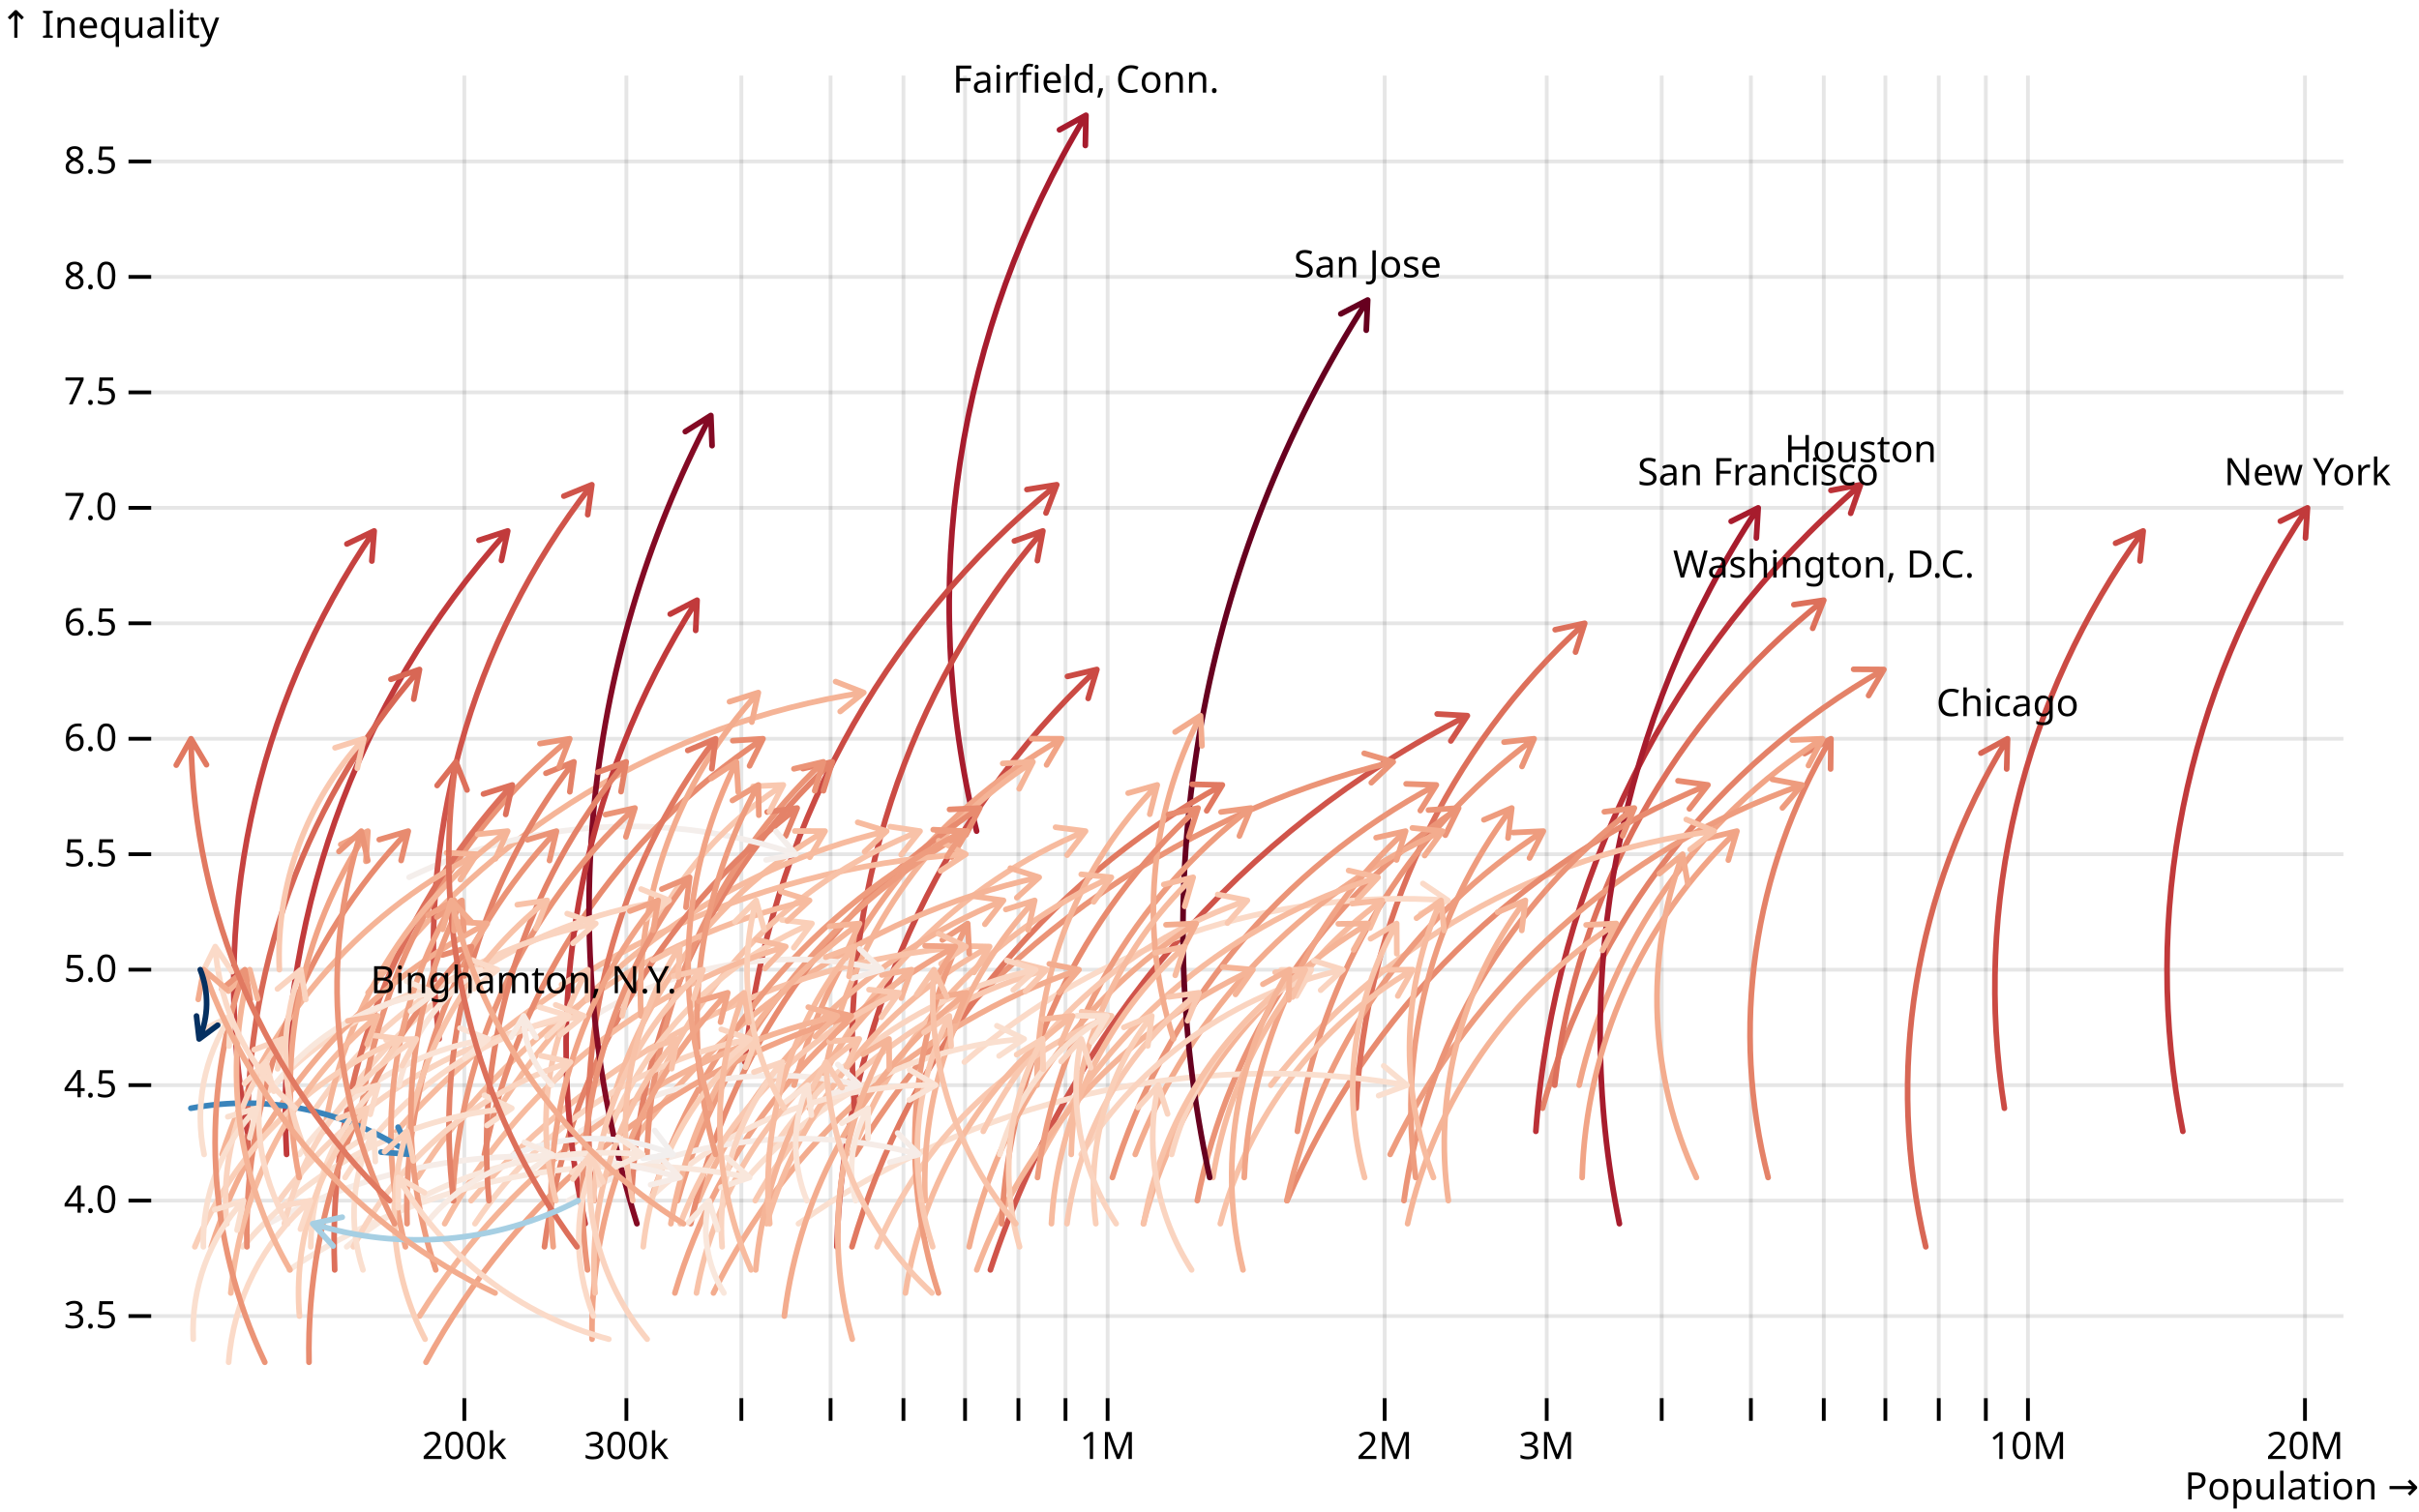
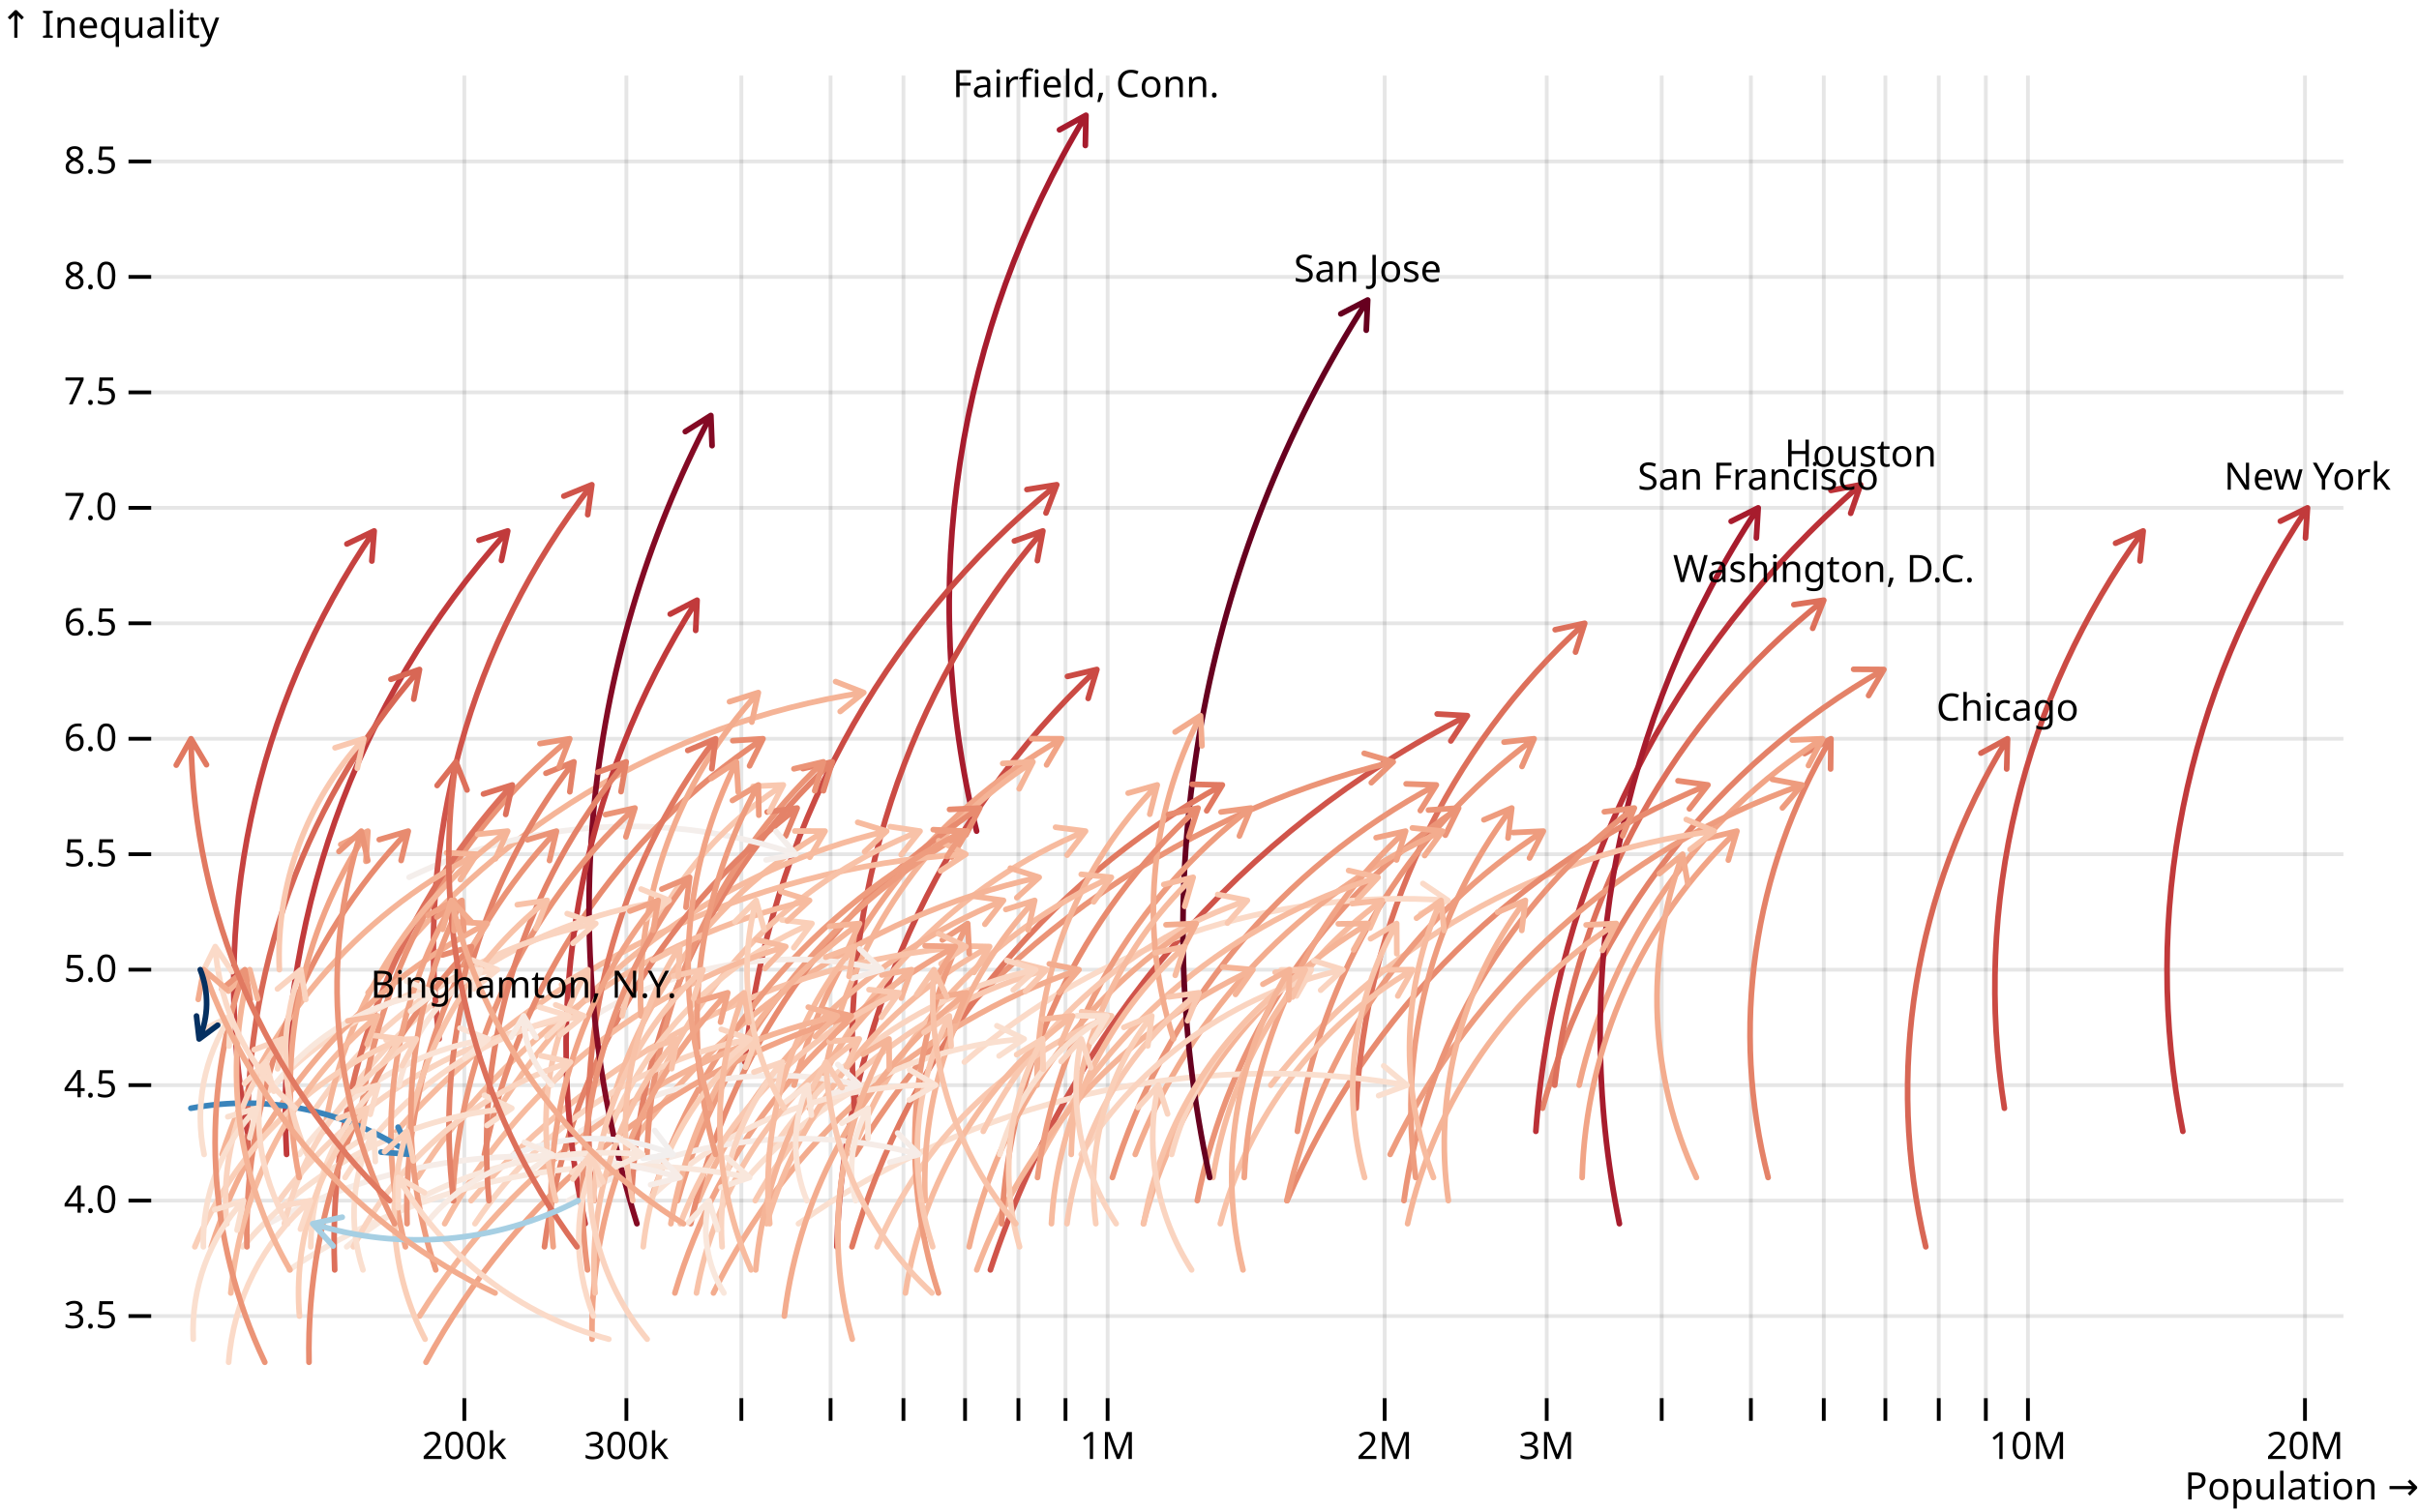
<svg xmlns="http://www.w3.org/2000/svg" class="plot" fill="currentColor" font-family="system-ui, sans-serif" font-size="10" text-anchor="middle" width="640" height="400" viewBox="0 0 640 400">
  <style>
    .plot {
      display: block;
      background: white;
      height: auto;
      height: intrinsic;
      max-width: 100%;
    }

    .plot text {
      white-space: pre;
    }
  </style>
  <g transform="translate(40,0)" fill="none" text-anchor="end" font-variant="tabular-nums">
    <g class="tick" opacity="1" transform="translate(0,348.2778)">
      <line stroke="currentColor" x2="-6" />
      <line stroke="currentColor" x2="580" stroke-opacity="0.1" />
      <text fill="currentColor" x="-9" dy="0.32em">3.5</text>
    </g>
    <g class="tick" opacity="1" transform="translate(0,317.7222)">
      <line stroke="currentColor" x2="-6" />
      <line stroke="currentColor" x2="580" stroke-opacity="0.1" />
      <text fill="currentColor" x="-9" dy="0.32em">4.0</text>
    </g>
    <g class="tick" opacity="1" transform="translate(0,287.1667)">
      <line stroke="currentColor" x2="-6" />
      <line stroke="currentColor" x2="580" stroke-opacity="0.1" />
      <text fill="currentColor" x="-9" dy="0.32em">4.5</text>
    </g>
    <g class="tick" opacity="1" transform="translate(0,256.6111)">
      <line stroke="currentColor" x2="-6" />
      <line stroke="currentColor" x2="580" stroke-opacity="0.1" />
      <text fill="currentColor" x="-9" dy="0.32em">5.0</text>
    </g>
    <g class="tick" opacity="1" transform="translate(0,226.0556)">
      <line stroke="currentColor" x2="-6" />
      <line stroke="currentColor" x2="580" stroke-opacity="0.1" />
      <text fill="currentColor" x="-9" dy="0.32em">5.5</text>
    </g>
    <g class="tick" opacity="1" transform="translate(0,195.5)">
      <line stroke="currentColor" x2="-6" />
      <line stroke="currentColor" x2="580" stroke-opacity="0.1" />
      <text fill="currentColor" x="-9" dy="0.32em">6.0</text>
    </g>
    <g class="tick" opacity="1" transform="translate(0,164.9444)">
      <line stroke="currentColor" x2="-6" />
      <line stroke="currentColor" x2="580" stroke-opacity="0.1" />
      <text fill="currentColor" x="-9" dy="0.32em">6.5</text>
    </g>
    <g class="tick" opacity="1" transform="translate(0,134.3889)">
      <line stroke="currentColor" x2="-6" />
      <line stroke="currentColor" x2="580" stroke-opacity="0.1" />
      <text fill="currentColor" x="-9" dy="0.32em">7.0</text>
    </g>
    <g class="tick" opacity="1" transform="translate(0,103.8333)">
      <line stroke="currentColor" x2="-6" />
      <line stroke="currentColor" x2="580" stroke-opacity="0.1" />
      <text fill="currentColor" x="-9" dy="0.32em">7.5</text>
    </g>
    <g class="tick" opacity="1" transform="translate(0,73.27778)">
      <line stroke="currentColor" x2="-6" />
      <line stroke="currentColor" x2="580" stroke-opacity="0.1" />
      <text fill="currentColor" x="-9" dy="0.32em">8.0</text>
    </g>
    <g class="tick" opacity="1" transform="translate(0,42.72222)">
      <line stroke="currentColor" x2="-6" />
      <line stroke="currentColor" x2="580" stroke-opacity="0.1" />
      <text fill="currentColor" x="-9" dy="0.32em">8.5</text>
    </g>
    <text fill="currentColor" transform="translate(-40,20)" dy="-1em" text-anchor="start">↑ Inequality</text>
  </g>
  <g transform="translate(0,370)" fill="none" text-anchor="middle" font-variant="tabular-nums">
    <g class="tick" opacity="1" transform="translate(122.851,0)">
      <line stroke="currentColor" y2="6" />
      <line stroke="currentColor" y2="-350" stroke-opacity="0.1" />
      <text fill="currentColor" y="9" dy="0.71em">200k</text>
    </g>
    <g class="tick" opacity="1" transform="translate(165.7278,0)">
      <line stroke="currentColor" y2="6" />
      <line stroke="currentColor" y2="-350" stroke-opacity="0.1" />
      <text fill="currentColor" y="9" dy="0.71em">300k</text>
    </g>
    <g class="tick" opacity="1" transform="translate(196.1494,0)">
      <line stroke="currentColor" y2="6" />
      <line stroke="currentColor" y2="-350" stroke-opacity="0.1" />
      <text fill="currentColor" y="9" dy="0.71em" />
    </g>
    <g class="tick" opacity="1" transform="translate(219.7463,0)">
      <line stroke="currentColor" y2="6" />
      <line stroke="currentColor" y2="-350" stroke-opacity="0.1" />
      <text fill="currentColor" y="9" dy="0.71em" />
    </g>
    <g class="tick" opacity="1" transform="translate(239.0263,0)">
      <line stroke="currentColor" y2="6" />
      <line stroke="currentColor" y2="-350" stroke-opacity="0.1" />
      <text fill="currentColor" y="9" dy="0.71em" />
    </g>
    <g class="tick" opacity="1" transform="translate(255.3273,0)">
      <line stroke="currentColor" y2="6" />
      <line stroke="currentColor" y2="-350" stroke-opacity="0.1" />
      <text fill="currentColor" y="9" dy="0.71em" />
    </g>
    <g class="tick" opacity="1" transform="translate(269.4479,0)">
      <line stroke="currentColor" y2="6" />
      <line stroke="currentColor" y2="-350" stroke-opacity="0.1" />
      <text fill="currentColor" y="9" dy="0.71em" />
    </g>
    <g class="tick" opacity="1" transform="translate(281.9031,0)">
      <line stroke="currentColor" y2="6" />
      <line stroke="currentColor" y2="-350" stroke-opacity="0.1" />
      <text fill="currentColor" y="9" dy="0.71em" />
    </g>
    <g class="tick" opacity="1" transform="translate(293.0447,0)">
      <line stroke="currentColor" y2="6" />
      <line stroke="currentColor" y2="-350" stroke-opacity="0.1" />
      <text fill="currentColor" y="9" dy="0.71em">1M</text>
    </g>
    <g class="tick" opacity="1" transform="translate(366.3432,0)">
      <line stroke="currentColor" y2="6" />
      <line stroke="currentColor" y2="-350" stroke-opacity="0.1" />
      <text fill="currentColor" y="9" dy="0.71em">2M</text>
    </g>
    <g class="tick" opacity="1" transform="translate(409.22,0)">
      <line stroke="currentColor" y2="6" />
      <line stroke="currentColor" y2="-350" stroke-opacity="0.1" />
      <text fill="currentColor" y="9" dy="0.71em">3M</text>
    </g>
    <g class="tick" opacity="1" transform="translate(439.6417,0)">
      <line stroke="currentColor" y2="6" />
      <line stroke="currentColor" y2="-350" stroke-opacity="0.1" />
      <text fill="currentColor" y="9" dy="0.71em" />
    </g>
    <g class="tick" opacity="1" transform="translate(463.2385,0)">
      <line stroke="currentColor" y2="6" />
      <line stroke="currentColor" y2="-350" stroke-opacity="0.1" />
      <text fill="currentColor" y="9" dy="0.71em" />
    </g>
    <g class="tick" opacity="1" transform="translate(482.5185,0)">
      <line stroke="currentColor" y2="6" />
      <line stroke="currentColor" y2="-350" stroke-opacity="0.1" />
      <text fill="currentColor" y="9" dy="0.71em" />
    </g>
    <g class="tick" opacity="1" transform="translate(498.8195,0)">
      <line stroke="currentColor" y2="6" />
      <line stroke="currentColor" y2="-350" stroke-opacity="0.1" />
      <text fill="currentColor" y="9" dy="0.71em" />
    </g>
    <g class="tick" opacity="1" transform="translate(512.9401,0)">
      <line stroke="currentColor" y2="6" />
      <line stroke="currentColor" y2="-350" stroke-opacity="0.1" />
      <text fill="currentColor" y="9" dy="0.71em" />
    </g>
    <g class="tick" opacity="1" transform="translate(525.3954,0)">
      <line stroke="currentColor" y2="6" />
      <line stroke="currentColor" y2="-350" stroke-opacity="0.1" />
      <text fill="currentColor" y="9" dy="0.71em" />
    </g>
    <g class="tick" opacity="1" transform="translate(536.5369,0)">
      <line stroke="currentColor" y2="6" />
      <line stroke="currentColor" y2="-350" stroke-opacity="0.1" />
      <text fill="currentColor" y="9" dy="0.71em">10M</text>
    </g>
    <g class="tick" opacity="1" transform="translate(609.8354,0)">
      <line stroke="currentColor" y2="6" />
      <line stroke="currentColor" y2="-350" stroke-opacity="0.1" />
      <text fill="currentColor" y="9" dy="0.71em">20M</text>
    </g>
    <text fill="currentColor" transform="translate(640,30)" dy="-0.32em" text-anchor="end">Population →</text>
  </g>
  <g fill="none" stroke-width="1.5" stroke-linecap="round" stroke-miterlimit="1" transform="translate(0.5,0.5)">
    <path d="M577.023,298.889A219.846,219.846 0,0,1 610,133.889M602.822,137.421L610,133.889L609.47,141.871" stroke="rgb(193, 58, 59)" />
    <path d="M529.808,292.778A205.298,205.298 0,0,1 566.528,140M559.219,143.252L566.528,140L565.69,147.956" stroke="rgb(203, 75, 68)" />
    <path d="M509.01,329.444A177.919,177.919 0,0,1 530.641,195M523.601,198.8L530.641,195L530.412,202.997" stroke="rgb(216, 103, 85)" />
    <path d="M407.604,292.778A192.198,192.198 0,0,1 497.921,176.667M489.922,176.614L497.921,176.667L493.876,183.568" stroke="rgb(228, 130, 104)" />
    <path d="M405.84,298.889A250.173,250.173 0,0,1 491.766,127.778M483.909,129.282L491.766,127.778L489.14,135.334" stroke="rgb(187, 49, 55)" />
    <path d="M467.296,311.111A153.252,153.252 0,0,1 483.91,195M476.937,198.922L483.91,195L483.82,202.999" stroke="rgb(228, 130, 104)" />
    <path d="M410.824,286.667A191.75,191.75 0,0,1 482.02,158.333M474.108,159.513L482.02,158.333L479.085,165.776" stroke="rgb(221, 112, 91)" />
    <path d="M417.308,286.667A146.343,146.343 0,0,1 481.67,195M473.677,195.339L481.67,195L477.967,202.091" stroke="rgb(241, 164, 134)" />
    <path d="M367.298,305A191.305,191.305 0,0,1 476.284,207.222M468.42,205.75L476.284,207.222L471.077,213.296" stroke="rgb(238, 156, 126)" />
    <path d="M427.953,323.333A252.127,252.127 0,0,1 464.669,133.889M457.512,137.462L464.669,133.889L464.185,141.874" stroke="rgb(167, 28, 45)" />
    <path d="M418.091,311.111A131.18,131.18 0,0,1 459.049,219.444M451.268,221.302L459.049,219.444L456.767,227.112" stroke="rgb(241, 164, 134)" />
    <path d="M335.724,286.667A176.634,176.634 0,0,1 453.016,219.444M445.635,216.359L453.016,219.444L446.654,224.294" stroke="rgb(248, 194, 168)" />
    <path d="M340.022,317.222A204.513,204.513 0,0,1 451.382,207.222M443.457,206.129L451.382,207.222L446.473,213.539" stroke="rgb(232, 139, 111)" />
    <path d="M448.335,311.111A111.886,111.886 0,0,1 444.676,225.556M438.543,230.692L444.676,225.556L446.058,233.435" stroke="rgb(243, 172, 142)" />
    <path d="M370.947,317.222A157.378,157.378 0,0,1 431.904,213.333M423.965,214.322L431.904,213.333L428.791,220.703" stroke="rgb(235, 148, 119)" />
    <path d="M371.91,323.333A126.414,126.414 0,0,1 427.134,243.889M419.143,244.265L427.134,243.889L423.465,250.998" stroke="rgb(245, 180, 151)" />
    <path d="M358.3,292.778A185.359,185.359 0,0,1 418.772,164.444M410.955,166.145L418.772,164.444L416.336,172.064" stroke="rgb(221, 112, 91)" />
    <path d="M339.955,317.222A155.521,155.521 0,0,1 407.836,219.444M399.845,219.825L407.836,219.444L404.17,226.555" stroke="rgb(238, 156, 126)" />
    <path d="M342.754,298.889A158.491,158.491 0,0,1 405.378,195M397.428,195.894L405.378,195L402.177,202.332" stroke="rgb(235, 148, 119)" />
    <path d="M382.69,317.222A107.163,107.163 0,0,1 403.077,237.778M395.719,240.917L403.077,237.778L402.117,245.72" stroke="rgb(245, 180, 151)" />
    <path d="M374.05,311.111A131.999,131.999 0,0,1 399.47,213.333M392.102,216.45L399.47,213.333L398.485,221.272" stroke="rgb(238, 156, 126)" />
    <path d="M261.529,335.556A252.802,252.802 0,0,1 387.727,188.889M379.74,188.441L387.727,188.889L383.346,195.582" stroke="rgb(208, 84, 74)" />
    <path d="M316.268,317.222A163.056,163.056 0,0,1 385.417,213.333M377.435,213.871L385.417,213.333L381.891,220.515" stroke="rgb(235, 148, 119)" />
    <path d="M254.646,280.556A176.258,176.258 0,0,1 382.586,237.778M375.955,233.303L382.586,237.778L375.395,241.283" stroke="rgb(251, 218, 200)" />
    <path d="M299.848,305A154.193,154.193 0,0,1 381.135,219.444M373.179,218.603L381.135,219.444L376.428,225.914" stroke="rgb(243, 172, 142)" />
    <path d="M378.753,311.111A95.85,95.85 0,0,1 380.747,237.778M374.27,242.474L380.747,237.778L381.575,245.735" stroke="rgb(247, 187, 159)" />
    <path d="M293.806,311.111A175.972,175.972 0,0,1 379.518,207.222M371.523,206.94L379.518,207.222L375.276,214.005" stroke="rgb(235, 148, 119)" />
    <path d="M322.359,323.333A110.176,110.176 0,0,1 373.27,256.111M365.27,256.162L373.27,256.111L369.314,263.064" stroke="rgb(248, 194, 168)" />
    <path d="M210.75,323.333A215.742,215.742 0,0,1 371.75,286.667M365.592,281.56L371.75,286.667L364.248,289.446" stroke="rgb(250, 223, 207)" />
    <path d="M328.691,311.111A132.125,132.125 0,0,1 371.39,219.444M363.581,221.179L371.39,219.444L368.988,227.075" stroke="rgb(241, 164, 134)" />
    <path d="M360.536,311.111A88.526,88.526 0,0,1 369.016,243.889M362.109,247.926L369.016,243.889L369.059,251.889" stroke="rgb(248, 194, 168)" />
    <path d="M225.747,305A230.261,230.261 0,0,1 368.104,201.111M360.428,198.855L368.104,201.111L362.312,206.63" stroke="rgb(235, 148, 119)" />
    <path d="M320.411,311.111A112.259,112.259 0,0,1 365.181,237.778M357.226,238.627L365.181,237.778L361.939,245.092" stroke="rgb(247, 187, 159)" />
    <path d="M275.085,305A150.692,150.692 0,0,1 364.104,231.667M356.309,229.865L364.104,231.667L358.646,237.516" stroke="rgb(247, 187, 159)" />
    <path d="M302.006,323.333A129.74,129.74 0,0,1 361.578,243.889M353.578,243.978L361.578,243.889L357.655,250.861" stroke="rgb(245, 180, 151)" />
    <path d="M319.554,311.111A308.289,308.289 0,0,1 361.353,78.889M354.244,82.558L361.353,78.889L360.976,86.88" stroke="rgb(103, 0, 31)" />
    <path d="M285.562,305A110.73,110.73 0,0,1 354.788,256.111M347.148,253.736L354.788,256.111L348.911,261.54" stroke="rgb(250, 212, 192)" />
    <path d="M309.481,305A80.087,80.087 0,0,1 346.455,256.111M338.456,256.167L346.455,256.111L342.504,263.067" stroke="rgb(250, 212, 192)" />
    <path d="M302.113,323.333A104.069,104.069 0,0,1 344.838,256.111M336.869,256.817L344.838,256.111L341.465,263.365" stroke="rgb(248, 194, 168)" />
    <path d="M328.367,335.556A105.031,105.031 0,0,1 340.643,256.111M333.627,259.955L340.643,256.111L340.464,264.109" stroke="rgb(245, 180, 151)" />
    <path d="M257.924,335.556A141.026,141.026 0,0,1 330.991,256.111M323.023,255.399L330.991,256.111L326.39,262.656" stroke="rgb(245, 180, 151)" />
    <path d="M273.994,311.111A147.538,147.538 0,0,1 330.479,213.333M322.547,214.376L330.479,213.333L327.415,220.724" stroke="rgb(238, 156, 126)" />
    <path d="M259.641,298.889A121.291,121.291 0,0,1 329.521,237.778M321.676,236.206L329.521,237.778L324.237,243.785" stroke="rgb(249, 200, 176)" />
    <path d="M224.908,329.444A204.683,204.683 0,0,1 322.904,207.222M314.906,207.052L322.904,207.222L318.757,214.064" stroke="rgb(225, 121, 97)" />
    <path d="M309.976,274.444A112.174,112.174 0,0,1 317.128,188.889M310.397,193.213L317.128,188.889L317.508,196.88" stroke="rgb(243, 172, 142)" />
    <path d="M281.802,323.333A91.954,91.954 0,0,1 316.709,262.222M308.783,263.303L316.709,262.222L313.682,269.627" stroke="rgb(249, 200, 176)" />
    <path d="M264.507,323.333A158.95,158.95 0,0,1 316.469,213.333M308.65,215.026L316.469,213.333L314.025,220.951" stroke="rgb(232, 139, 111)" />
    <path d="M255.909,329.444A136.589,136.589 0,0,1 315.985,243.889M307.992,244.227L315.985,243.889L312.281,250.98" stroke="rgb(243, 172, 142)" />
    <path d="M282.92,305A104.674,104.674 0,0,1 315.176,231.667M307.405,233.569L315.176,231.667L312.938,239.347" stroke="rgb(247, 187, 159)" />
    <path d="M277.684,323.333A106.311,106.311 0,0,1 312.937,250M305.107,251.639L312.937,250L310.442,257.601" stroke="rgb(247, 187, 159)" />
    <path d="M314.771,335.556A64.902,64.902 0,0,1 305.974,286.667M300.59,292.584L305.974,286.667L308.407,294.288" stroke="rgb(250, 212, 192)" />
    <path d="M273.88,286.667A111.805,111.805 0,0,1 305.679,207.222M297.977,209.385L305.679,207.222L303.701,214.974" stroke="rgb(245, 180, 151)" />
    <path d="M289.422,323.333A74.42,74.42 0,0,1 304.229,268.333M296.834,271.386L304.229,268.333L303.175,276.264" stroke="rgb(250, 207, 184)" />
    <path d="M231.551,329.444A113.776,113.776 0,0,1 293.586,268.333M285.663,267.23L293.586,268.333L288.669,274.643" stroke="rgb(249, 200, 176)" />
    <path d="M224.748,305A131.367,131.367 0,0,1 293.532,231.667M285.571,230.877L293.532,231.667L288.867,238.166" stroke="rgb(247, 187, 159)" />
    <path d="M264.01,305A60.583,60.583 0,0,1 292.392,268.333M284.392,268.3L292.392,268.333L288.363,275.245" stroke="rgb(250, 223, 207)" />
    <path d="M220.904,329.444A218.922,218.922 0,0,1 289.706,176.667M281.919,178.501L289.706,176.667L287.401,184.327" stroke="rgb(203, 75, 68)" />
    <path d="M257.88,219.444A250.392,250.392 0,0,1 286.816,30M279.807,33.856L286.816,30L286.651,37.998" stroke="rgb(167, 28, 45)" />
    <path d="M213.622,292.778A135.271,135.271 0,0,1 286.704,219.444M278.771,218.414L286.704,219.444L281.845,225.8" stroke="rgb(247, 187, 159)" />
    <path d="M294.805,323.333A65.003,65.003 0,0,1 285.582,274.444M280.248,280.407L285.582,274.444L288.079,282.045" stroke="rgb(250, 212, 192)" />
    <path d="M188.259,341.667A168.707,168.707 0,0,1 284.97,256.111M277.117,254.584L284.97,256.111L279.721,262.149" stroke="rgb(243, 172, 142)" />
    <path d="M239.054,341.667A111.895,111.895 0,0,1 283.287,268.333M275.337,269.225L283.287,268.333L280.084,275.664" stroke="rgb(247, 187, 159)" />
    <path d="M209.598,286.667A151.352,151.352 0,0,1 280.422,195M272.422,194.973L280.422,195L276.399,201.915" stroke="rgb(241, 164, 134)" />
    <path d="M196.545,280.556A226.887,226.887 0,0,1 279.091,127.778M271.192,129.045L279.091,127.778L276.239,135.252" stroke="rgb(203, 75, 68)" />
    <path d="M199.313,317.222A128.508,128.508 0,0,1 276.379,256.111M268.62,254.164L276.379,256.111L270.813,261.857" stroke="rgb(249, 200, 176)" />
    <path d="M225.587,292.778A209.964,209.964 0,0,1 275.42,140M267.876,142.662L275.42,140L273.953,147.864" stroke="rgb(203, 75, 68)" />
    <path d="M269.251,329.444A72.297,72.297 0,0,1 275.322,274.444M268.479,278.589L275.322,274.444L275.49,282.443" stroke="rgb(250, 207, 184)" />
    <path d="M160.396,311.111A181.593,181.593 0,0,1 274.437,231.667M266.813,229.243L274.437,231.667L268.526,237.057" stroke="rgb(245, 180, 151)" />
    <path d="M202.928,305A112.175,112.175 0,0,1 273.503,256.111M265.886,253.667L273.503,256.111L267.578,261.486" stroke="rgb(250, 212, 192)" />
    <path d="M244.255,317.222A110.495,110.495 0,0,1 273.248,237.778M265.616,240.177L273.248,237.778L271.509,245.587" stroke="rgb(245, 180, 151)" />
    <path d="M218.269,280.556A125.886,125.886 0,0,1 272.782,201.111M264.793,201.536L272.782,201.111L269.155,208.242" stroke="rgb(245, 180, 151)" />
    <path d="M197.328,311.111A106.884,106.884 0,0,1 270.456,274.444M263.258,270.954L270.456,274.444L263.834,278.933" stroke="rgb(250, 223, 207)" />
    <path d="M184.273,317.222A147.976,147.976 0,0,1 264.991,237.778M257.068,236.671L264.991,237.778L260.071,244.086" stroke="rgb(245, 180, 151)" />
    <path d="M202.334,323.333A122.973,122.973 0,0,1 261.331,250M253.333,249.816L261.331,250L257.173,256.834" stroke="rgb(247, 187, 159)" />
    <path d="M182.252,323.333A175.033,175.033 0,0,1 258.714,213.333M250.723,213.71L258.714,213.333L255.045,220.442" stroke="rgb(232, 139, 111)" />
    <path d="M247.785,341.667A128.152,128.152 0,0,1 255.525,243.889M248.814,248.243L255.525,243.889L255.94,251.878" stroke="rgb(238, 156, 126)" />
    <path d="M178.774,317.222A162.311,162.311 0,0,1 255.403,219.444M247.404,219.363L255.403,219.444L251.332,226.331" stroke="rgb(238, 156, 126)" />
    <path d="M207.018,347.778A128.347,128.347 0,0,1 255.287,262.222M247.366,263.345L255.287,262.222L252.299,269.643" stroke="rgb(243, 172, 142)" />
    <path d="M124.134,317.222A192.291,192.291 0,0,1 255.058,250M247.827,246.578L255.058,250L248.479,254.552" stroke="rgb(248, 194, 168)" />
    <path d="M104.416,298.889A218.866,218.866 0,0,1 255.024,225.556M247.867,221.981L255.024,225.556L248.35,229.967" stroke="rgb(247, 187, 159)" />
    <path d="M171.622,317.222A167.388,167.388 0,0,1 254.403,219.444M246.412,219.06L254.403,219.444L250.075,226.173" stroke="rgb(238, 156, 126)" />
    <path d="M178.058,341.667A154.086,154.086 0,0,1 252.256,250M244.259,249.792L252.256,250L248.077,256.822" stroke="rgb(241, 164, 134)" />
    <path d="M246.272,329.444A80.052,80.052 0,0,1 250.667,268.333M243.987,272.736L250.667,268.333L251.14,276.319" stroke="rgb(249, 200, 176)" />
    <path d="M170.756,317.222A107.372,107.372 0,0,1 247.043,286.667M240.163,282.586L247.043,286.667L240.069,290.585" stroke="rgb(250, 227, 214)" />
    <path d="M268.272,323.333A92.288,92.288 0,0,1 246.585,256.111M242.04,262.695L246.585,256.111L250.014,263.339" stroke="rgb(248, 194, 168)" />
    <path d="M173.138,286.667A126.595,126.595 0,0,1 242.917,219.444M235.006,218.252L242.917,219.444L237.929,225.699" stroke="rgb(248, 194, 168)" />
    <path d="M149.892,317.222A122.24,122.24 0,0,1 242.649,305M236.991,299.344L242.649,305L234.922,307.071" stroke="rgb(246, 236, 231)" />
    <path d="M199.44,335.556A116.956,116.956 0,0,1 240.688,256.111M232.811,257.509L240.688,256.111L237.96,263.632" stroke="rgb(245, 180, 151)" />
    <path d="M179.485,323.333A109.983,109.983 0,0,1 237.375,262.222M229.418,261.393L237.375,262.222L232.679,268.698" stroke="rgb(249, 200, 176)" />
    <path d="M224.988,353.889A104.573,104.573 0,0,1 234.706,274.444M227.815,278.508L234.706,274.444L234.78,282.444" stroke="rgb(245, 180, 151)" />
    <path d="M131.561,292.778A164.694,164.694 0,0,1 234.085,219.444M226.431,217.116L234.085,219.444L228.241,224.908" stroke="rgb(247, 187, 159)" />
    <path d="M156.717,268.333A100.626,100.626 0,0,1 232.757,256.111M226.941,250.618L232.757,256.111L225.091,258.401" stroke="rgb(246, 236, 231)" />
    <path d="M225.866,317.222A32.23,32.23 0,0,1 229.178,292.778M222.235,296.752L229.178,292.778L229.148,300.778" stroke="rgb(249, 231, 220)" />
    <path d="M96.887,262.222A200.342,200.342 0,0,1 228.037,182.778M220.583,179.872L228.037,182.778L221.794,187.78" stroke="rgb(245, 180, 151)" />
    <path d="M153.063,298.889A97.91,97.91 0,0,1 226.996,286.667M221.156,281.199L226.996,286.667L219.341,288.991" stroke="rgb(246, 236, 231)" />
    <path d="M176.992,323.333A122.599,122.599 0,0,1 226.924,243.889M218.959,244.635L226.924,243.889L223.588,251.16" stroke="rgb(245, 180, 151)" />
    <path d="M183.771,341.667A104.309,104.309 0,0,1 226.837,274.444M218.866,275.121L226.837,274.444L223.438,281.686" stroke="rgb(248, 194, 168)" />
    <path d="M203.15,323.333A100.145,100.145 0,0,1 225.444,250M217.955,252.813L225.444,250L224.136,257.892" stroke="rgb(247, 187, 159)" />
    <path d="M112.203,360A189.653,189.653 0,0,1 224.751,268.333M216.966,266.488L224.751,268.333L219.26,274.152" stroke="rgb(241, 164, 134)" />
    <path d="M110.502,347.778A177.821,177.821 0,0,1 221.007,268.333M213.348,266.023L221.007,268.333L215.176,273.811" stroke="rgb(245, 180, 151)" />
    <path d="M166.559,317.222A166.845,166.845 0,0,1 219.709,201.111M211.911,202.898L219.709,201.111L217.357,208.758" stroke="rgb(228, 130, 104)" />
    <path d="M246.059,341.667A87.853,87.853 0,0,1 218.012,280.556M214.275,287.629L218.012,280.556L222.269,287.329" stroke="rgb(249, 200, 176)" />
    <path d="M161.021,292.778A121.164,121.164 0,0,1 217.784,219.444M209.784,219.411L217.784,219.444L213.755,226.356" stroke="rgb(247, 187, 159)" />
    <path d="M170.689,305A148.796,148.796 0,0,1 217.342,201.111M209.557,202.954L217.342,201.111L215.046,208.774" stroke="rgb(235, 148, 119)" />
    <path d="M160.654,298.889A100.399,100.399 0,0,1 214.316,243.889M206.372,242.942L214.316,243.889L209.525,250.295" stroke="rgb(250, 207, 184)" />
    <path d="M109.968,311.111A165.963,165.963 0,0,1 213.684,237.778M206.043,235.407L213.684,237.778L207.811,243.209" stroke="rgb(247, 187, 159)" />
    <path d="M212.95,317.222A39.924,39.924 0,0,1 213.198,286.667M206.812,291.485L213.198,286.667L214.178,294.606" stroke="rgb(250, 227, 214)" />
    <path d="M143.552,329.444A175.056,175.056 0,0,1 210.406,213.333M202.476,214.387L210.406,213.333L207.354,220.728" stroke="rgb(228, 130, 104)" />
    <path d="M107.746,231.667A133.898,133.898 0,0,1 210.045,225.556M204.805,219.51L210.045,225.556L202.189,227.071" stroke="rgb(244, 238, 235)" />
    <path d="M117.149,323.333A151.928,151.928 0,0,1 207.39,250M199.608,248.146L207.39,250L201.893,255.812" stroke="rgb(247, 187, 159)" />
    <path d="M164.094,268.333A97.367,97.367 0,0,1 206.742,207.222M198.75,207.584L206.742,207.222L203.059,214.324" stroke="rgb(249, 200, 176)" />
    <path d="M190.559,329.444A67.19,67.19 0,0,1 206.509,280.556M198.965,283.217L206.509,280.556L205.042,288.42" stroke="rgb(250, 212, 192)" />
    <path d="M127.661,305A173.003,173.003 0,0,1 201.367,195M193.384,195.513L201.367,195L197.82,202.17" stroke="rgb(232, 139, 111)" />
    <path d="M188.825,305A128.607,128.607 0,0,1 200.147,207.222M193.282,211.33L200.147,207.222L200.272,215.221" stroke="rgb(238, 156, 126)" />
    <path d="M169.07,268.333A118.925,118.925 0,0,1 200.137,182.778M192.509,185.189L200.137,182.778L198.411,190.589" stroke="rgb(243, 172, 142)" />
    <path d="M169.68,329.444A81.823,81.823 0,0,1 199.627,274.444M191.725,275.686L199.627,274.444L196.752,281.91" stroke="rgb(250, 207, 184)" />
    <path d="M206.971,292.778A72.509,72.509 0,0,1 199.565,237.778M193.925,243.451L199.565,237.778L201.659,245.499" stroke="rgb(250, 207, 184)" />
    <path d="M125.168,323.333A114.513,114.513 0,0,1 197.91,274.444M190.328,271.893L197.91,274.444L191.91,279.735" stroke="rgb(250, 212, 192)" />
    <path d="M75.98,335.556A162.366,162.366 0,0,1 197.822,311.111M191.799,305.846L197.822,311.111L190.251,313.695" stroke="rgb(249, 231, 220)" />
    <path d="M198.209,335.556A95.845,95.845 0,0,1 196.362,262.222M190.14,267.251L196.362,262.222L197.606,270.125" stroke="rgb(247, 187, 159)" />
    <path d="M187.662,292.778A120.086,120.086 0,0,1 194.346,201.111M187.662,205.507L194.346,201.111L194.811,209.098" stroke="rgb(241, 164, 134)" />
    <path d="M156.142,353.889A128.629,128.629 0,0,1 192.049,262.222M184.363,264.442L192.049,262.222L190.128,269.988" stroke="rgb(241, 164, 134)" />
    <path d="M156.678,317.222A165.127,165.127 0,0,1 188.84,195M181.463,198.095L188.84,195L187.831,202.936" stroke="rgb(225, 121, 97)" />
    <path d="M168.011,323.333A280.626,280.626 0,0,1 187.573,109.444M180.809,113.716L187.573,109.444L187.891,117.438" stroke="rgb(132, 10, 36)" />
    <path d="M191.029,341.667A32.348,32.348 0,0,1 187.102,317.222M181.608,323.038L187.102,317.222L189.391,324.888" stroke="rgb(249, 231, 220)" />
    <path d="M156.525,317.222A88.355,88.355 0,0,1 185.481,256.111M177.66,257.795L185.481,256.111L183.028,263.726" stroke="rgb(249, 200, 176)" />
    <path d="M154.321,323.333A219.027,219.027 0,0,1 183.93,158.333M176.823,162.006L183.93,158.333L183.557,166.325" stroke="rgb(193, 58, 59)" />
    <path d="M154.944,335.556A140.256,140.256 0,0,1 181.973,231.667M174.604,234.782L181.973,231.667L180.986,239.606" stroke="rgb(235, 148, 119)" />
    <path d="M70.513,323.333A143.173,143.173 0,0,1 179.409,311.111M173.862,305.347L179.409,311.111L171.644,313.033" stroke="rgb(246, 236, 231)" />
    <path d="M166.906,317.222A89.327,89.327 0,0,1 179.368,250M172.24,253.632L179.368,250L178.949,257.989" stroke="rgb(248, 194, 168)" />
    <path d="M156.946,341.667A92.286,92.286 0,0,1 178.628,274.444M171.093,277.131L178.628,274.444L177.187,282.314" stroke="rgb(248, 194, 168)" />
    <path d="M135.462,305A55.023,55.023 0,0,1 177.575,305M172.705,298.653L177.575,305L169.643,306.044" stroke="rgb(242, 239, 238)" />
    <path d="M93.469,286.667A125.918,125.918 0,0,1 176.521,237.778M169.105,234.779L176.521,237.778L170.216,242.701" stroke="rgb(250, 212, 192)" />
    <path d="M145.863,329.444A125.141,125.141 0,0,1 173.627,237.778M166.141,240.599L173.627,237.778L172.328,245.671" stroke="rgb(241, 164, 134)" />
    <path d="M91.222,329.444A107.18,107.18 0,0,1 169.527,305M162.987,300.393L169.527,305L162.267,308.36" stroke="rgb(249, 231, 220)" />
    <path d="M119.239,317.222A149.666,149.666 0,0,1 167.495,213.333M159.687,215.076L167.495,213.333L165.101,220.967" stroke="rgb(235, 148, 119)" />
    <path d="M128.861,317.222A158.953,158.953 0,0,1 165.176,201.111M157.665,203.865L165.176,201.111L163.805,208.993" stroke="rgb(228, 130, 104)" />
    <path d="M156.525,347.778A55.899,55.899 0,0,1 157.229,305M150.803,309.765L157.229,305L158.142,312.948" stroke="rgb(251, 218, 200)" />
    <path d="M83.035,292.778A115.977,115.977 0,0,1 157.124,243.889M149.564,241.274L157.124,243.889L151.079,249.129" stroke="rgb(250, 212, 192)" />
    <path d="M115.695,274.444A198.764,198.764 0,0,1 156.087,127.778M148.675,130.788L156.087,127.778L154.988,135.702" stroke="rgb(208, 84, 74)" />
    <path d="M170.722,353.889A66.819,66.819 0,0,1 155.713,305M151.075,311.518L155.713,305L159.039,312.276" stroke="rgb(250, 212, 192)" />
    <path d="M146.58,317.222A80.603,80.603 0,0,1 155.016,256.111M148.063,260.068L155.016,256.111L154.966,264.111" stroke="rgb(249, 200, 176)" />
    <path d="M73.324,317.222A123.222,123.222 0,0,1 153.973,268.333M146.518,265.43L153.973,268.333L147.732,273.338" stroke="rgb(250, 212, 192)" />
    <path d="M119.511,317.222A157.306,157.306 0,0,1 151.347,201.111M143.939,204.13L151.347,201.111L150.257,209.036" stroke="rgb(228, 130, 104)" />
    <path d="M92.982,329.444A98.571,98.571 0,0,1 150.44,280.556M142.618,278.878L150.44,280.556L145.076,286.491" stroke="rgb(250, 212, 192)" />
    <path d="M94.368,298.889A154.129,154.129 0,0,1 150.251,195M142.354,196.282L150.251,195L147.413,202.48" stroke="rgb(235, 148, 119)" />
    <path d="M90.795,311.111A95.427,95.427 0,0,1 149.993,268.333M142.328,266.042L149.993,268.333L144.176,273.825" stroke="rgb(251, 218, 200)" />
    <path d="M107.198,323.333A145.231,145.231 0,0,1 146.727,219.444M139.064,221.739L146.727,219.444L144.883,227.229" stroke="rgb(235, 148, 119)" />
    <path d="M112.203,323.333A49.74,49.74 0,0,1 145.568,305M138.243,301.783L145.568,305L139.119,309.735" stroke="rgb(248, 234, 226)" />
    <path d="M106.586,305A100.698,100.698 0,0,1 144.284,237.778M136.366,238.921L144.284,237.778L141.315,245.207" stroke="rgb(248, 194, 168)" />
    <path d="M145.524,286.667A25.865,25.865 0,0,1 138.056,268.333M134.723,274.028L138.056,268.333L141.322,274.067" stroke="rgb(248, 234, 226)" />
    <path d="M88.052,335.556A178.563,178.563 0,0,1 135.045,207.222M127.41,209.613L135.045,207.222L133.298,215.029" stroke="rgb(221, 112, 91)" />
    <path d="M63.74,329.444A104.596,104.596 0,0,1 134.904,292.778M127.668,289.366L134.904,292.778L128.332,297.339" stroke="rgb(250, 223, 207)" />
    <path d="M75.322,305A228.739,228.739 0,0,1 133.839,140M126.229,142.469L133.839,140L132.172,147.824" stroke="rgb(193, 58, 59)" />
    <path d="M85.311,298.889A121.622,121.622 0,0,1 133.824,219.444M125.869,220.293L133.824,219.444L130.581,226.758" stroke="rgb(245, 180, 151)" />
    <path d="M61.696,298.889A106.508,106.508 0,0,1 131.087,256.111M123.611,253.264L131.087,256.111L124.883,261.162" stroke="rgb(251, 218, 200)" />
    <path d="M78.731,305A76.504,76.504 0,0,1 128.68,274.444M121.213,271.572L128.68,274.444L122.459,279.474" stroke="rgb(250, 227, 214)" />
    <path d="M55.414,329.444A146.93,146.93 0,0,1 128.396,243.889M120.407,243.475L128.396,243.889L124.043,250.601" stroke="rgb(243, 172, 142)" />
    <path d="M105.041,286.667A48.923,48.923 0,0,1 126.683,256.111M118.689,256.417L126.683,256.111L122.951,263.187" stroke="rgb(250, 227, 214)" />
    <path d="M58.263,305A136.103,136.103 0,0,1 125.639,225.556M117.649,225.165L125.639,225.556L121.306,232.28" stroke="rgb(245, 180, 151)" />
    <path d="M81.257,360A154.304,154.304 0,0,1 124.238,250M116.554,252.226L124.238,250L122.324,257.768" stroke="rgb(232, 139, 111)" />
    <path d="M114.79,335.556A128.073,128.073 0,0,1 121.715,237.778M115.04,242.187L121.715,237.778L122.196,245.763" stroke="rgb(238, 156, 126)" />
    <path d="M152.15,329.444A172.816,172.816 0,0,1 120.129,201.111M115.15,207.373L120.129,201.111L123.063,208.554" stroke="rgb(221, 112, 91)" />
    <path d="M106.77,329.444A120.957,120.957 0,0,1 119.719,237.778M112.754,241.712L119.719,237.778L119.644,245.777" stroke="rgb(241, 164, 134)" />
    <path d="M180.313,323.333A137.587,137.587 0,0,1 118.919,237.778M116.602,245.435L118.919,237.778L124.392,243.613" stroke="rgb(243, 172, 142)" />
    <path d="M72.141,286.667A63.861,63.861 0,0,1 114.466,262.222M107.074,259.162L114.466,262.222L108.12,267.093" stroke="rgb(249, 231, 220)" />
    <path d="M65.474,311.111A185.246,185.246 0,0,1 110.492,176.667M102.927,179.27L110.492,176.667L108.964,184.519" stroke="rgb(216, 103, 85)" />
    <path d="M74.743,323.333A78.493,78.493 0,0,1 109.658,274.444M101.662,274.719L109.658,274.444L105.898,281.506" stroke="rgb(250, 212, 192)" />
    <path d="M50,292.778A77.814,77.814 0,0,1 108.288,305M104.824,297.789L108.288,305L100.311,304.394" stroke="rgb(58, 132, 187)" />
    <path d="M64.839,329.444A154.162,154.162 0,0,1 107.52,219.444M99.841,221.689L107.52,219.444L105.624,227.217" stroke="rgb(232, 139, 111)" />
    <path d="M111.97,353.889A72.137,72.137 0,0,1 107.142,298.889M101.245,304.295L107.142,298.889L108.876,306.699" stroke="rgb(250, 207, 184)" />
    <path d="M51.043,329.444A101.257,101.257 0,0,1 105.642,274.444M97.706,273.429L105.642,274.444L100.795,280.809" stroke="rgb(250, 207, 184)" />
    <path d="M160.58,353.889A91.772,91.772 0,0,1 104.87,311.111M104.867,319.111L104.87,311.111L111.797,315.113" stroke="rgb(251, 218, 200)" />
    <path d="M81.724,329.444A60.544,60.544 0,0,1 99.537,286.667M91.806,288.723L99.537,286.667L97.452,294.39" stroke="rgb(251, 218, 200)" />
    <path d="M60.564,341.667A108.421,108.421 0,0,1 99.399,268.333M91.511,269.667L99.399,268.333L96.609,275.831" stroke="rgb(247, 187, 159)" />
    <path d="M64.93,298.889A212.18,212.18 0,0,1 98.497,140M91.28,143.453L98.497,140L97.879,147.976" stroke="rgb(198, 66, 64)" />
    <path d="M95.533,335.556A48.051,48.051 0,0,1 98.371,298.889M91.668,303.255L98.371,298.889L98.8,306.877" stroke="rgb(250, 223, 207)" />
    <path d="M78.651,311.111A122.101,122.101 0,0,1 96.832,219.444M89.659,222.987L96.832,219.444L96.313,227.428" stroke="rgb(241, 164, 134)" />
    <path d="M78.731,347.778A75.504,75.504 0,0,1 96.464,292.778M88.929,295.465L96.464,292.778L95.024,300.647" stroke="rgb(250, 207, 184)" />
    <path d="M73.408,256.111A85.024,85.024 0,0,1 95.772,195M88.138,197.392L95.772,195L94.027,202.807" stroke="rgb(249, 200, 176)" />
    <path d="M103.914,323.333A136.226,136.226 0,0,1 95.091,219.444M89.179,224.834L95.091,219.444L96.802,227.259" stroke="rgb(235, 148, 119)" />
    <path d="M152.468,317.222A92.114,92.114 0,0,1 82.232,323.333M87.634,329.234L82.232,323.333L90.044,321.606" stroke="rgb(166, 207, 227)" />
    <path d="M59.993,360A62.639,62.639 0,0,1 81.637,317.222M73.775,318.702L81.637,317.222L78.988,324.771" stroke="rgb(251, 218, 200)" />
    <path d="M80.788,305A63.915,63.915 0,0,1 79.082,256.111M72.909,261.2L79.082,256.111L80.402,264.001" stroke="rgb(250, 212, 192)" />
    <path d="M59.515,323.333A66.709,66.709 0,0,1 74.235,274.444M66.753,277.278L74.235,274.444L72.948,282.34" stroke="rgb(250, 212, 192)" />
    <path d="M75.57,323.333A56.39,56.39 0,0,1 69.844,280.556M64.199,286.225L69.844,280.556L71.931,288.278" stroke="rgb(251, 218, 200)" />
    <path d="M53.302,329.444A51.348,51.348 0,0,1 67.445,292.778M59.771,295.037L67.445,292.778L65.565,300.554" stroke="rgb(250, 223, 207)" />
    <path d="M76.226,335.556A104.728,104.728 0,0,1 65.574,256.111M59.931,261.781L65.574,256.111L67.663,263.834" stroke="rgb(245, 180, 151)" />
    <path d="M69.559,360A135.912,135.912 0,0,1 64.288,256.111M58.196,261.297L64.288,256.111L65.733,263.98" stroke="rgb(235, 148, 119)" />
    <path d="M50.627,353.889A50.968,50.968 0,0,1 63.941,317.222M56.313,319.634L63.941,317.222L62.216,325.034" stroke="rgb(250, 223, 207)" />
    <path d="M53.505,305A48.792,48.792 0,0,1 60.584,268.333M53.429,271.912L60.584,268.333L60.105,276.319" stroke="rgb(250, 223, 207)" />
    <path d="M77.607,292.778A62.355,62.355 0,0,1 56.449,250M52.919,257.179L56.449,250L60.901,256.647" stroke="rgb(251, 218, 200)" />
    <path d="M130.489,341.667A150.462,150.462 0,0,1 53.406,256.111M51.951,263.978L53.406,256.111L59.491,261.305" stroke="rgb(243, 172, 142)" />
    <path d="M52.486,256.111A23.957,23.957 0,0,1 52.185,274.444M57.095,270.804L52.185,274.444L51.487,268.373" stroke="rgb(5, 48, 97)" />
    <path d="M102.583,317.222A173.823,173.823 0,0,1 50.039,195M46.131,201.981L50.039,195L54.131,201.874" stroke="rgb(225, 121, 97)" />
  </g>
-   <g transform="translate(0.5,0.5)">
-     <text dy="-6" x="610" y="133.889">New York</text>
-     <text dy="-6" x="530.641" y="195">Chicago</text>
-     <text dy="-6" x="491.766" y="127.778">Houston</text>
-     <text dy="-6" x="482.02" y="158.333">Washington, D.C.</text>
-     <text dy="-6" x="464.669" y="133.889">San Francisco</text>
-     <text dy="-6" x="361.353" y="78.889">San Jose</text>
-     <text dy="-6" x="286.816" y="30">Fairfield, Conn.</text>
-     <text dy="-6" x="138.056" y="268.333">Binghamton, N.Y.</text>
+   <g transform="translate(0.5,-7.5)">
+     <text dy="0.32em" x="610" y="133.889">New York</text>
+     <text dy="0.32em" x="530.641" y="195">Chicago</text>
+     <text dy="0.32em" x="491.766" y="127.778">Houston</text>
+     <text dy="0.32em" x="482.02" y="158.333">Washington, D.C.</text>
+     <text dy="0.32em" x="464.669" y="133.889">San Francisco</text>
+     <text dy="0.32em" x="361.353" y="78.889">San Jose</text>
+     <text dy="0.32em" x="286.816" y="30">Fairfield, Conn.</text>
+     <text dy="0.32em" x="138.056" y="268.333">Binghamton, N.Y.</text>
  </g>
</svg>
